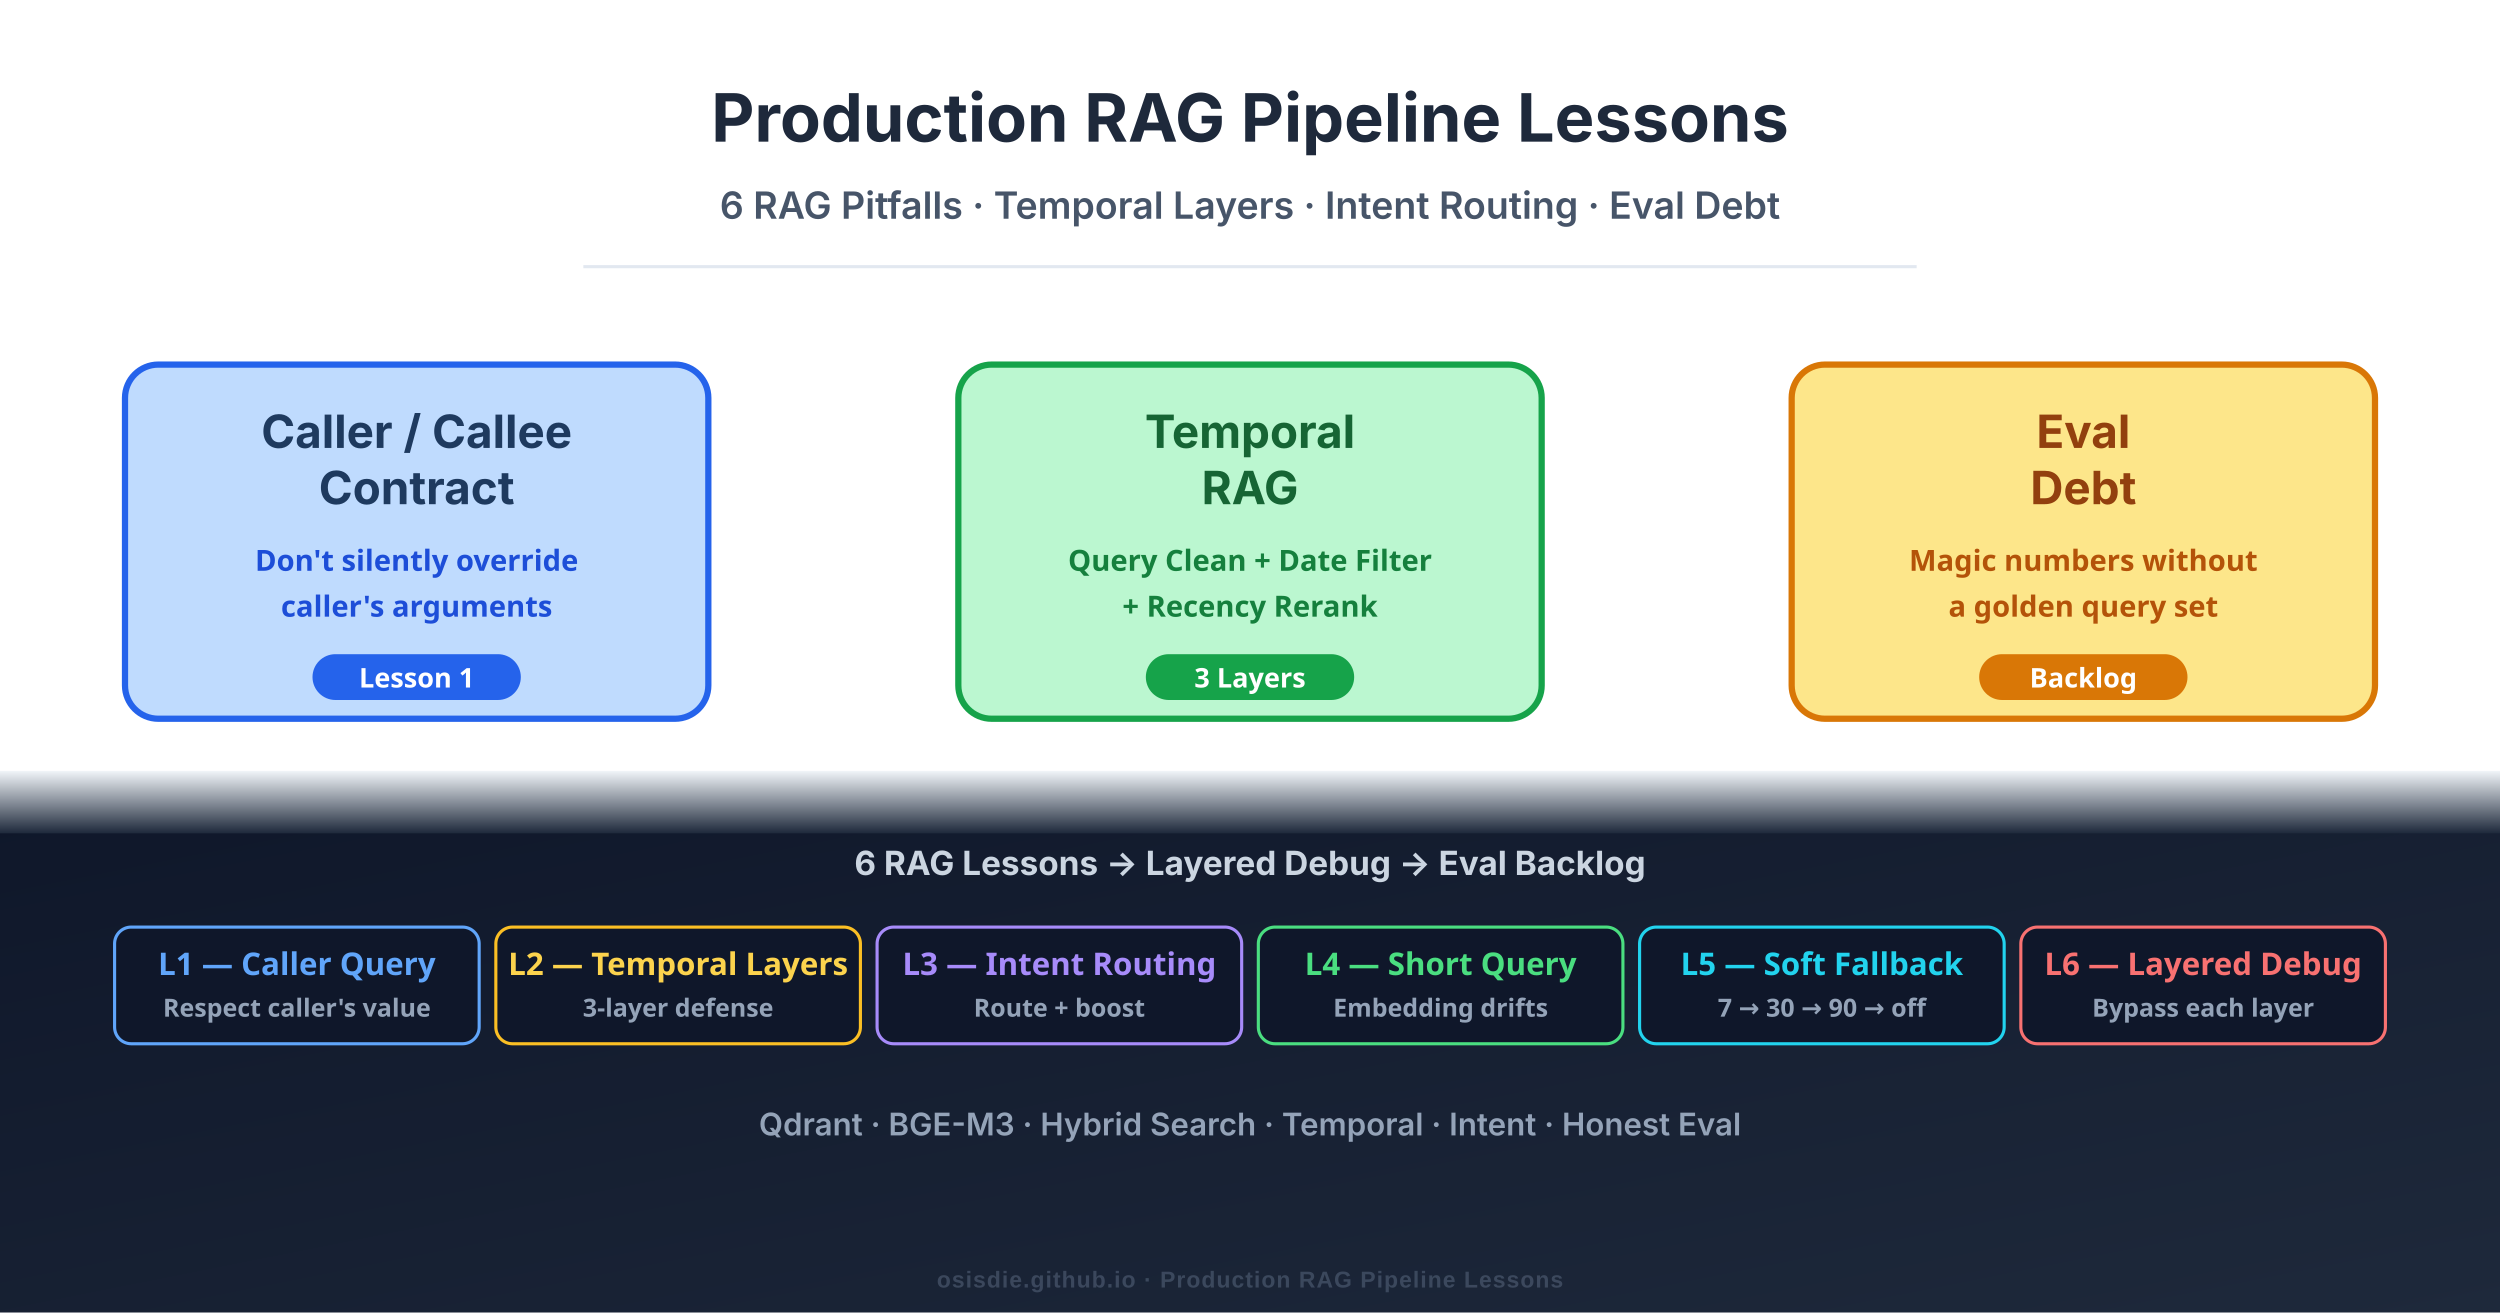
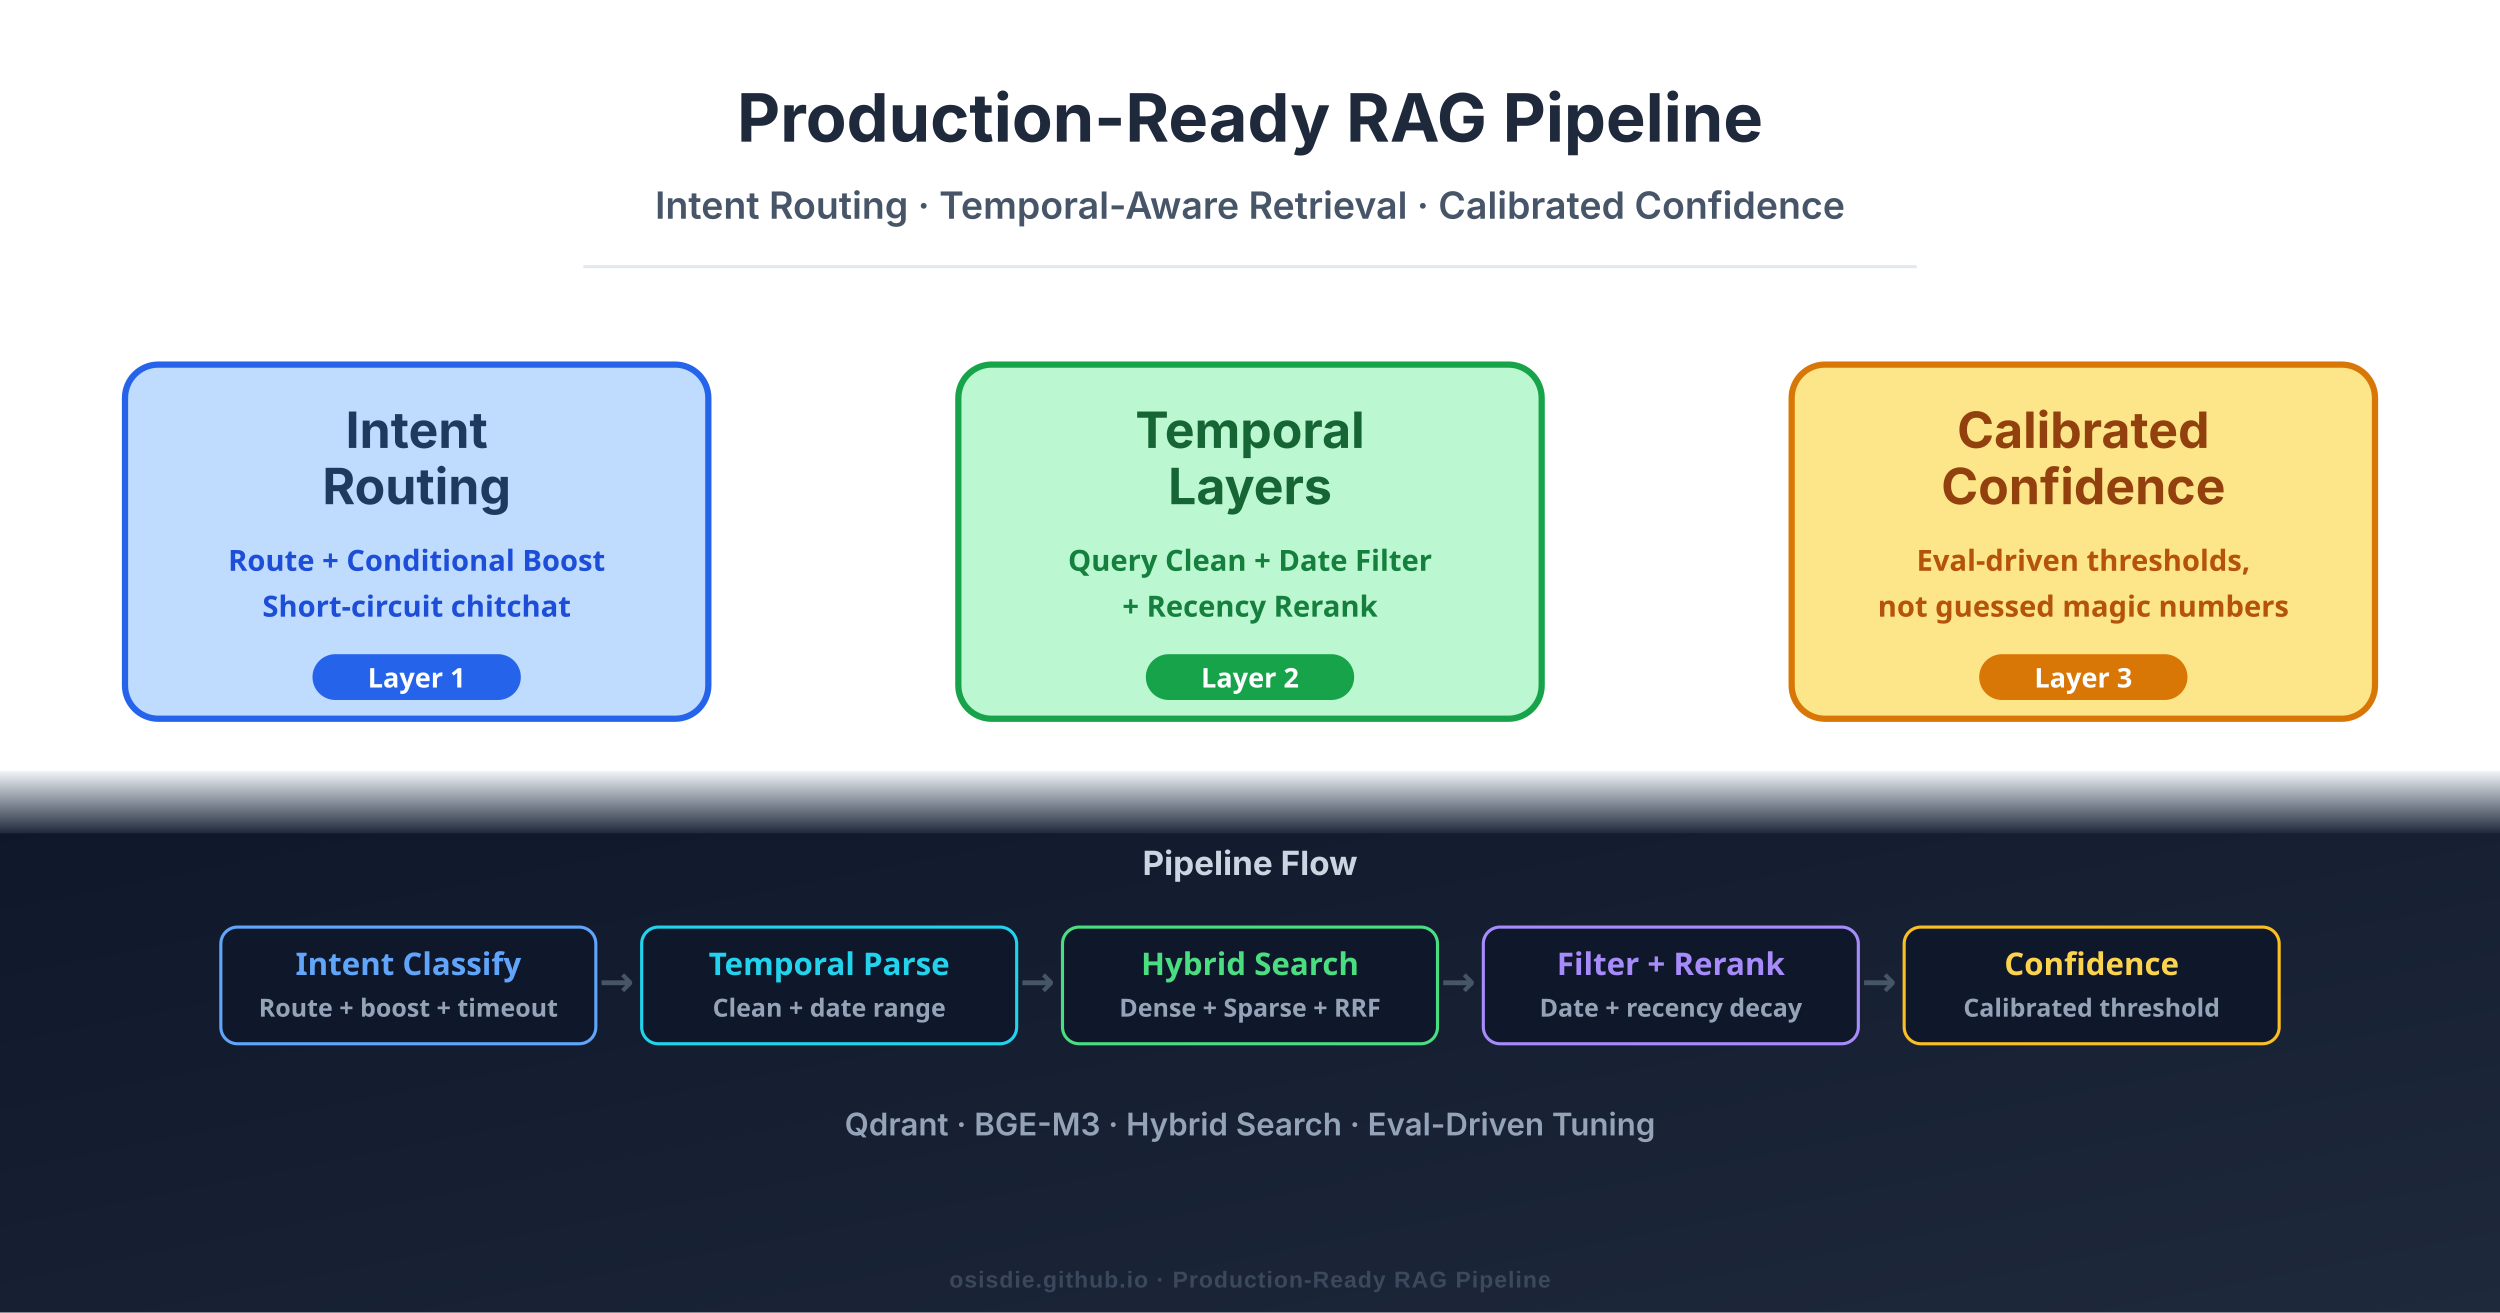
<svg xmlns="http://www.w3.org/2000/svg" viewBox="0 0 1200 630" width="1200" height="630">
  <defs>
    <linearGradient id="transitionGrad" x1="0%" y1="0%" x2="0%" y2="100%">
      <stop offset="0%" style="stop-color:#f1f5f9" />
      <stop offset="100%" style="stop-color:#1e293b" />
    </linearGradient>
    <linearGradient id="detailBgGrad" x1="0%" y1="0%" x2="100%" y2="100%">
      <stop offset="0%" style="stop-color:#0f172a" />
      <stop offset="100%" style="stop-color:#1e293b" />
    </linearGradient>
  </defs>
  <rect width="1200" height="630" fill="#ffffff" />
  <rect y="390" width="1200" height="240" fill="url(#detailBgGrad)" />
  <rect y="370" width="1200" height="30" fill="url(#transitionGrad)" />
  <text x="600" y="68" text-anchor="middle" font-family="-apple-system, BlinkMacSystemFont, Segoe UI, Noto Sans TC, sans-serif" font-size="32" font-weight="700" fill="#1e293b">
-     Production RAG Pipeline Lessons
+     Production-Ready RAG Pipeline
  </text>
  <text x="600" y="105" text-anchor="middle" font-family="-apple-system, BlinkMacSystemFont, Segoe UI, sans-serif" font-size="18" font-weight="600" fill="#475569">
-     6 RAG Pitfalls · Temporal Layers · Intent Routing · Eval Debt
+     Intent Routing · Temporal-Aware Retrieval · Calibrated Confidence
  </text>
  <line x1="280" y1="128" x2="920" y2="128" stroke="#e2e8f0" stroke-width="1.5" />
  <g transform="translate(200, 240)">
    <rect x="-140" y="-65" width="280" height="170" rx="16" fill="#bfdbfe" stroke="#2563eb" stroke-width="3" />
-     <text x="0" y="-25" text-anchor="middle" font-family="-apple-system, BlinkMacSystemFont, Segoe UI, sans-serif" font-size="22" font-weight="700" fill="#1e3a5f">Caller / Callee</text>
-     <text x="0" y="2" text-anchor="middle" font-family="-apple-system, BlinkMacSystemFont, Segoe UI, sans-serif" font-size="22" font-weight="700" fill="#1e3a5f">Contract</text>
-     <text x="0" y="34" text-anchor="middle" font-family="sans-serif" font-size="14" font-weight="600" fill="#1d4ed8">Don't silently override</text>
-     <text x="0" y="56" text-anchor="middle" font-family="sans-serif" font-size="14" font-weight="600" fill="#1d4ed8">caller's arguments</text>
+     <text x="0" y="-25" text-anchor="middle" font-family="-apple-system, BlinkMacSystemFont, Segoe UI, sans-serif" font-size="24" font-weight="700" fill="#1e3a5f">Intent</text>
+     <text x="0" y="2" text-anchor="middle" font-family="-apple-system, BlinkMacSystemFont, Segoe UI, sans-serif" font-size="24" font-weight="700" fill="#1e3a5f">Routing</text>
+     <text x="0" y="34" text-anchor="middle" font-family="sans-serif" font-size="14" font-weight="600" fill="#1d4ed8">Route + Conditional Boost</text>
+     <text x="0" y="56" text-anchor="middle" font-family="sans-serif" font-size="14" font-weight="600" fill="#1d4ed8">Short-circuit chitchat</text>
    <rect x="-50" y="74" width="100" height="22" rx="11" fill="#2563eb" />
-     <text x="0" y="90" text-anchor="middle" font-family="sans-serif" font-size="13" font-weight="700" fill="#fff">Lesson 1</text>
+     <text x="0" y="90" text-anchor="middle" font-family="sans-serif" font-size="13" font-weight="700" fill="#fff">Layer 1</text>
  </g>
  <g transform="translate(600, 240)">
    <rect x="-140" y="-65" width="280" height="170" rx="16" fill="#bbf7d0" stroke="#16a34a" stroke-width="3" />
-     <text x="0" y="-25" text-anchor="middle" font-family="-apple-system, BlinkMacSystemFont, Segoe UI, sans-serif" font-size="22" font-weight="700" fill="#166534">Temporal</text>
-     <text x="0" y="2" text-anchor="middle" font-family="-apple-system, BlinkMacSystemFont, Segoe UI, sans-serif" font-size="22" font-weight="700" fill="#166534">RAG</text>
+     <text x="0" y="-25" text-anchor="middle" font-family="-apple-system, BlinkMacSystemFont, Segoe UI, sans-serif" font-size="24" font-weight="700" fill="#166534">Temporal</text>
+     <text x="0" y="2" text-anchor="middle" font-family="-apple-system, BlinkMacSystemFont, Segoe UI, sans-serif" font-size="24" font-weight="700" fill="#166534">Layers</text>
    <text x="0" y="34" text-anchor="middle" font-family="sans-serif" font-size="14" font-weight="600" fill="#15803d">Query Clean + Date Filter</text>
    <text x="0" y="56" text-anchor="middle" font-family="sans-serif" font-size="14" font-weight="600" fill="#15803d">+ Recency Rerank</text>
    <rect x="-50" y="74" width="100" height="22" rx="11" fill="#16a34a" />
-     <text x="0" y="90" text-anchor="middle" font-family="sans-serif" font-size="13" font-weight="700" fill="#fff">3 Layers</text>
+     <text x="0" y="90" text-anchor="middle" font-family="sans-serif" font-size="13" font-weight="700" fill="#fff">Layer 2</text>
  </g>
  <g transform="translate(1000, 240)">
    <rect x="-140" y="-65" width="280" height="170" rx="16" fill="#fde68a" stroke="#d97706" stroke-width="3" />
-     <text x="0" y="-25" text-anchor="middle" font-family="-apple-system, BlinkMacSystemFont, Segoe UI, sans-serif" font-size="22" font-weight="700" fill="#92400e">Eval</text>
-     <text x="0" y="2" text-anchor="middle" font-family="-apple-system, BlinkMacSystemFont, Segoe UI, sans-serif" font-size="22" font-weight="700" fill="#92400e">Debt</text>
-     <text x="0" y="34" text-anchor="middle" font-family="sans-serif" font-size="14" font-weight="600" fill="#b45309">Magic numbers without</text>
-     <text x="0" y="56" text-anchor="middle" font-family="sans-serif" font-size="14" font-weight="600" fill="#b45309">a golden query set</text>
+     <text x="0" y="-25" text-anchor="middle" font-family="-apple-system, BlinkMacSystemFont, Segoe UI, sans-serif" font-size="24" font-weight="700" fill="#92400e">Calibrated</text>
+     <text x="0" y="2" text-anchor="middle" font-family="-apple-system, BlinkMacSystemFont, Segoe UI, sans-serif" font-size="24" font-weight="700" fill="#92400e">Confidence</text>
+     <text x="0" y="34" text-anchor="middle" font-family="sans-serif" font-size="14" font-weight="600" fill="#b45309">Eval-driven thresholds,</text>
+     <text x="0" y="56" text-anchor="middle" font-family="sans-serif" font-size="14" font-weight="600" fill="#b45309">not guessed magic numbers</text>
    <rect x="-50" y="74" width="100" height="22" rx="11" fill="#d97706" />
-     <text x="0" y="90" text-anchor="middle" font-family="sans-serif" font-size="13" font-weight="700" fill="#fff">Backlog</text>
+     <text x="0" y="90" text-anchor="middle" font-family="sans-serif" font-size="13" font-weight="700" fill="#fff">Layer 3</text>
  </g>
-   <text x="600" y="420" text-anchor="middle" font-family="-apple-system, BlinkMacSystemFont, Segoe UI, sans-serif" font-size="16" font-weight="700" fill="#cbd5e1">6 RAG Lessons → Layered Debug → Eval Backlog</text>
+   <text x="600" y="420" text-anchor="middle" font-family="-apple-system, BlinkMacSystemFont, Segoe UI, sans-serif" font-size="16" font-weight="700" fill="#cbd5e1">Pipeline Flow</text>
  <g font-family="sans-serif" font-size="13" font-weight="700">
-     <rect x="55" y="445" width="175" height="56" rx="8" fill="#0f172a" stroke="#60a5fa" stroke-width="1.5" />
-     <text x="142.5" y="468" text-anchor="middle" font-size="15" fill="#60a5fa">L1 — Caller Query</text>
-     <text x="142.5" y="488" text-anchor="middle" font-size="12" font-weight="600" fill="#94a3b8">Respect caller's value</text>
-     <rect x="238" y="445" width="175" height="56" rx="8" fill="#0f172a" stroke="#fbbf24" stroke-width="1.5" />
-     <text x="325.5" y="468" text-anchor="middle" font-size="15" fill="#fcd34d">L2 — Temporal Layers</text>
-     <text x="325.5" y="488" text-anchor="middle" font-size="12" font-weight="600" fill="#94a3b8">3-layer defense</text>
-     <rect x="421" y="445" width="175" height="56" rx="8" fill="#0f172a" stroke="#a78bfa" stroke-width="1.5" />
-     <text x="508.5" y="468" text-anchor="middle" font-size="15" fill="#a78bfa">L3 — Intent Routing</text>
-     <text x="508.5" y="488" text-anchor="middle" font-size="12" font-weight="600" fill="#94a3b8">Route + boost</text>
-     <rect x="604" y="445" width="175" height="56" rx="8" fill="#0f172a" stroke="#4ade80" stroke-width="1.5" />
-     <text x="691.5" y="468" text-anchor="middle" font-size="15" fill="#4ade80">L4 — Short Query</text>
-     <text x="691.5" y="488" text-anchor="middle" font-size="12" font-weight="600" fill="#94a3b8">Embedding drifts</text>
-     <rect x="787" y="445" width="175" height="56" rx="8" fill="#0f172a" stroke="#22d3ee" stroke-width="1.5" />
-     <text x="874.5" y="468" text-anchor="middle" font-size="15" fill="#22d3ee">L5 — Soft Fallback</text>
-     <text x="874.5" y="488" text-anchor="middle" font-size="12" font-weight="600" fill="#94a3b8">7 → 30 → 90 → off</text>
-     <rect x="970" y="445" width="175" height="56" rx="8" fill="#0f172a" stroke="#f87171" stroke-width="1.5" />
-     <text x="1057.5" y="468" text-anchor="middle" font-size="15" fill="#f87171">L6 — Layered Debug</text>
-     <text x="1057.5" y="488" text-anchor="middle" font-size="12" font-weight="600" fill="#94a3b8">Bypass each layer</text>
+     <rect x="106" y="445" width="180" height="56" rx="8" fill="#0f172a" stroke="#60a5fa" stroke-width="1.5" />
+     <text x="196" y="468" text-anchor="middle" font-size="15" fill="#60a5fa">Intent Classify</text>
+     <text x="196" y="488" text-anchor="middle" font-size="12" font-weight="600" fill="#94a3b8">Route + boost + timeout</text>
+     <text x="296" y="478" text-anchor="middle" font-size="20" font-weight="700" fill="#475569">→</text>
+     <rect x="308" y="445" width="180" height="56" rx="8" fill="#0f172a" stroke="#22d3ee" stroke-width="1.5" />
+     <text x="398" y="468" text-anchor="middle" font-size="15" fill="#22d3ee">Temporal Parse</text>
+     <text x="398" y="488" text-anchor="middle" font-size="12" font-weight="600" fill="#94a3b8">Clean + date range</text>
+     <text x="498" y="478" text-anchor="middle" font-size="20" font-weight="700" fill="#475569">→</text>
+     <rect x="510" y="445" width="180" height="56" rx="8" fill="#0f172a" stroke="#4ade80" stroke-width="1.5" />
+     <text x="600" y="468" text-anchor="middle" font-size="15" fill="#4ade80">Hybrid Search</text>
+     <text x="600" y="488" text-anchor="middle" font-size="12" font-weight="600" fill="#94a3b8">Dense + Sparse + RRF</text>
+     <text x="700" y="478" text-anchor="middle" font-size="20" font-weight="700" fill="#475569">→</text>
+     <rect x="712" y="445" width="180" height="56" rx="8" fill="#0f172a" stroke="#a78bfa" stroke-width="1.5" />
+     <text x="802" y="468" text-anchor="middle" font-size="15" fill="#a78bfa">Filter + Rerank</text>
+     <text x="802" y="488" text-anchor="middle" font-size="12" font-weight="600" fill="#94a3b8">Date + recency decay</text>
+     <text x="902" y="478" text-anchor="middle" font-size="20" font-weight="700" fill="#475569">→</text>
+     <rect x="914" y="445" width="180" height="56" rx="8" fill="#0f172a" stroke="#fbbf24" stroke-width="1.5" />
+     <text x="1004" y="468" text-anchor="middle" font-size="15" fill="#fcd34d">Confidence</text>
+     <text x="1004" y="488" text-anchor="middle" font-size="12" font-weight="600" fill="#94a3b8">Calibrated threshold</text>
  </g>
  <text x="600" y="545" text-anchor="middle" font-family="-apple-system, BlinkMacSystemFont, Segoe UI, sans-serif" font-size="15" font-weight="600" fill="#94a3b8">
-     Qdrant · BGE-M3 · Hybrid Search · Temporal · Intent · Honest Eval
+     Qdrant · BGE-M3 · Hybrid Search · Eval-Driven Tuning
  </text>
  <g opacity="0.45">
-     <text x="600" y="618" text-anchor="middle" fill="#64748b" font-family="Segoe UI, Arial, sans-serif" font-size="11" font-weight="600" letter-spacing="0.5px">osisdie.github.io · Production RAG Pipeline Lessons</text>
+     <text x="600" y="618" text-anchor="middle" fill="#64748b" font-family="Segoe UI, Arial, sans-serif" font-size="11" font-weight="600" letter-spacing="0.5px">osisdie.github.io · Production-Ready RAG Pipeline</text>
  </g>
</svg>
